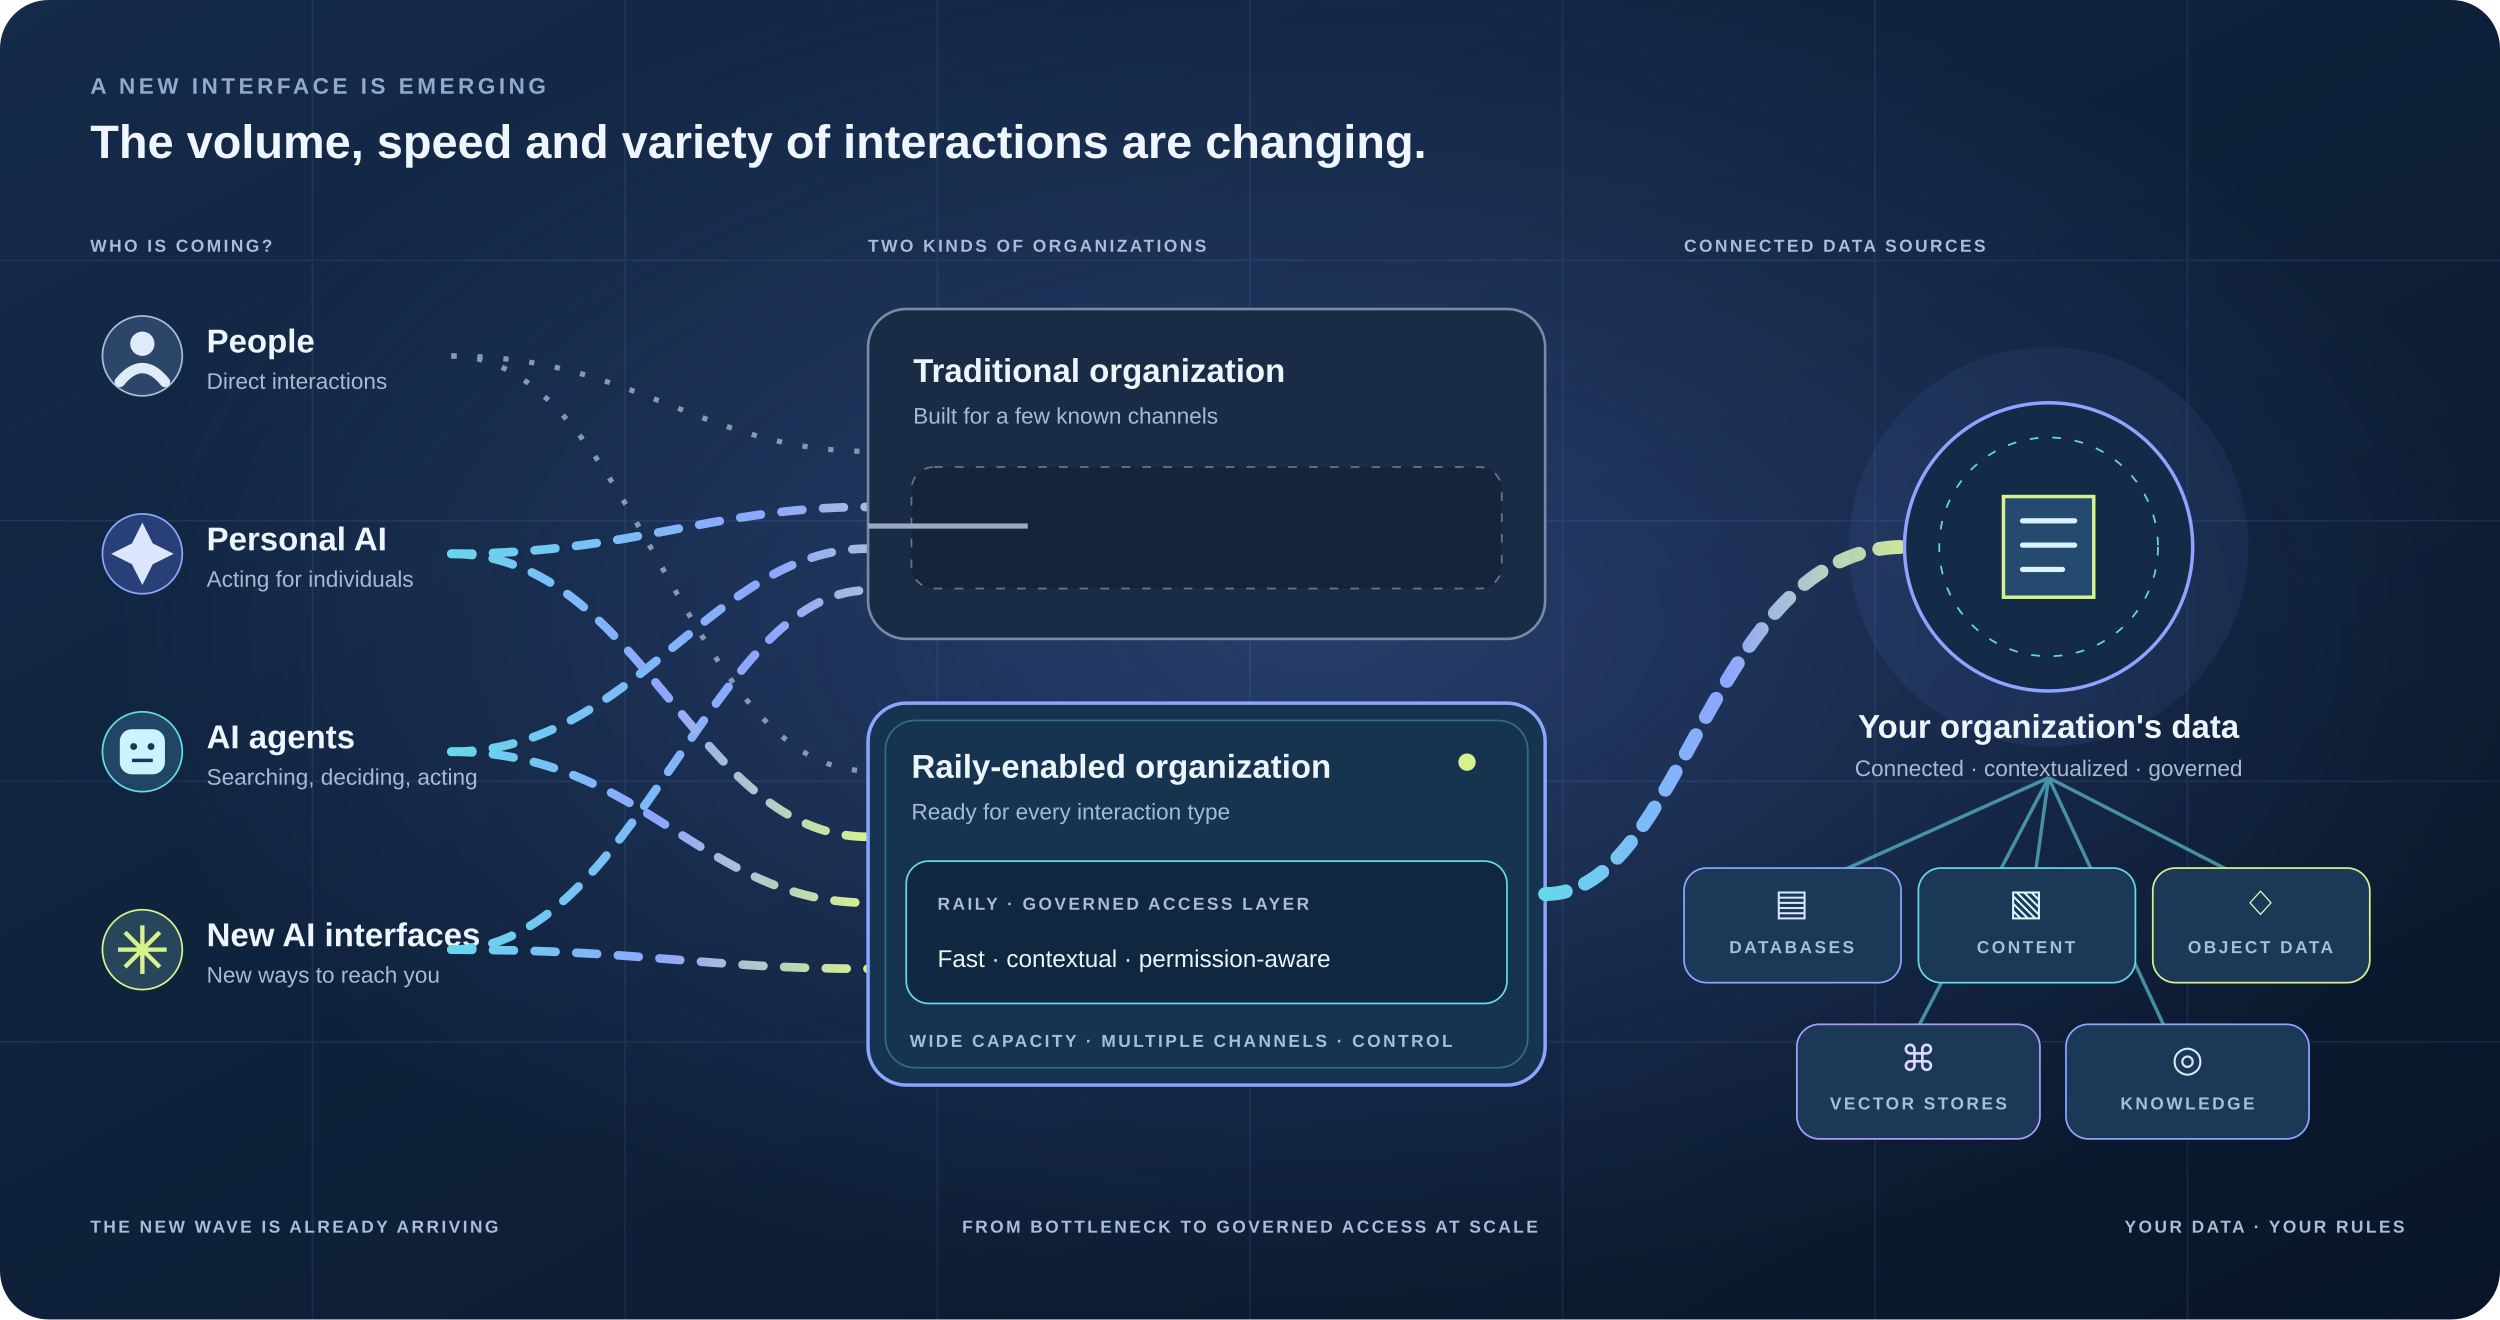
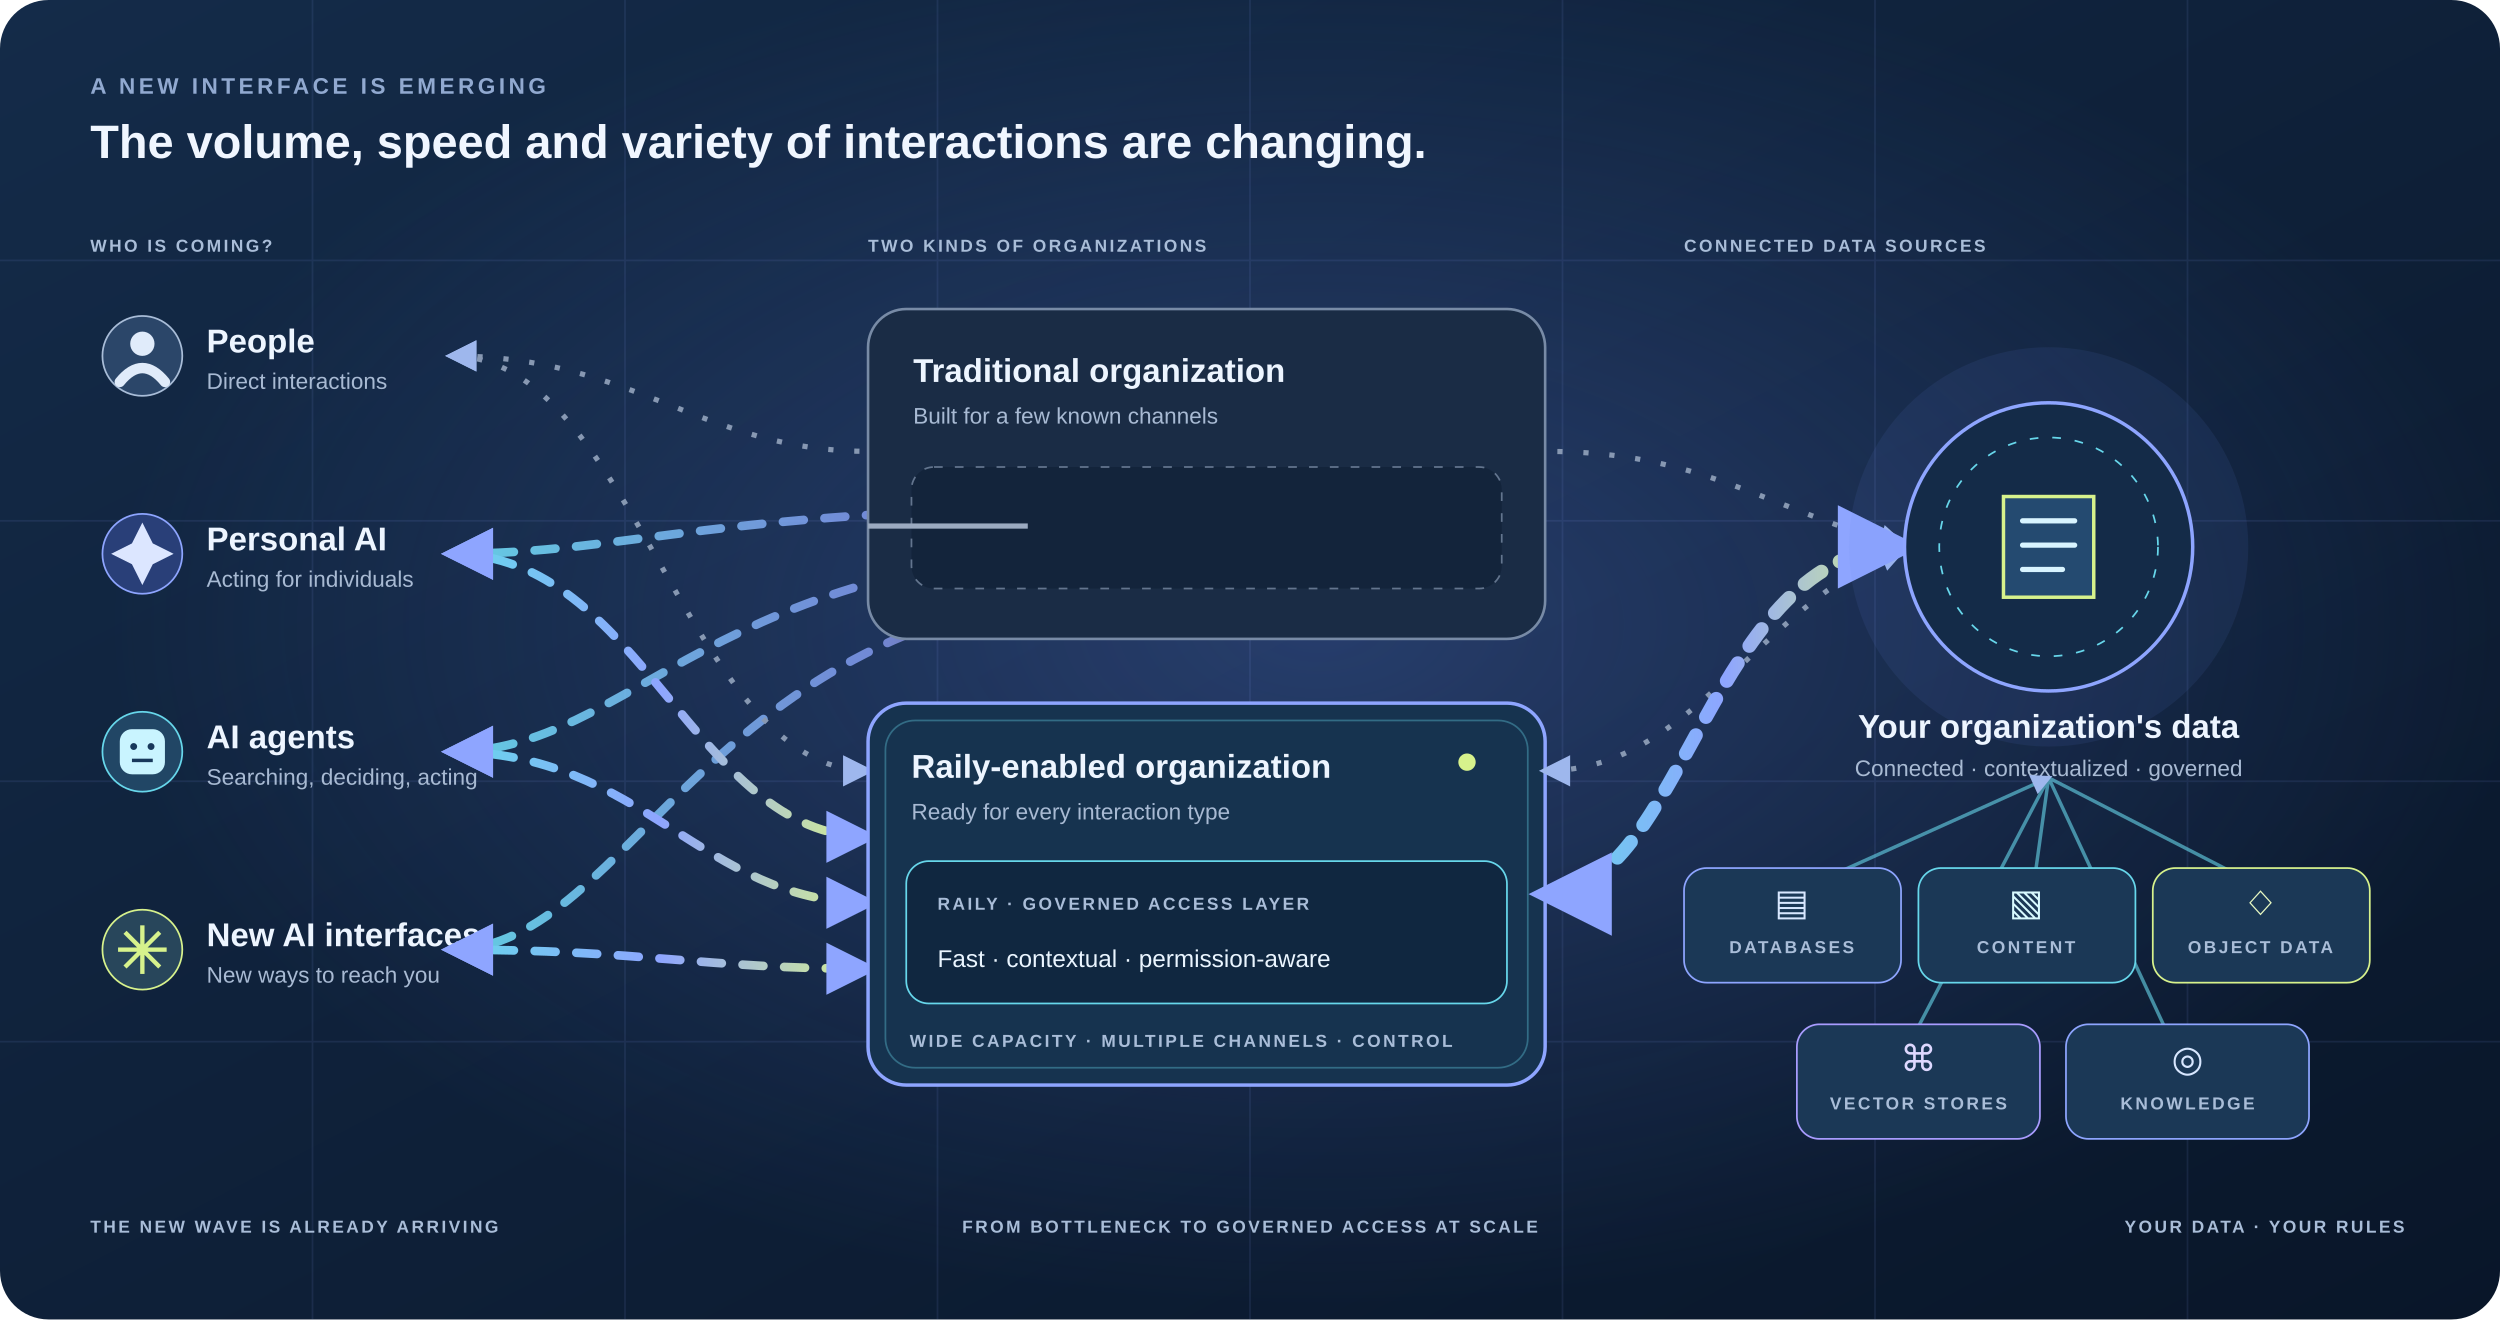
<svg xmlns="http://www.w3.org/2000/svg" viewBox="0 0 1440 760" role="img" aria-labelledby="t d">
  <defs>
    <linearGradient id="bg" x2="1" y2="1">
      <stop stop-color="#142b49" />
      <stop offset="1" stop-color="#091629" />
    </linearGradient>
    <radialGradient id="halo">
      <stop stop-color="#6688ee" stop-opacity=".28" />
      <stop offset="1" stop-color="#6688ee" stop-opacity="0" />
    </radialGradient>
    <linearGradient id="fast">
      <stop stop-color="#67d7eb" />
      <stop offset=".5" stop-color="#8ea5ff" />
      <stop offset="1" stop-color="#d7f28c" />
    </linearGradient>
+     <linearGradient id="blocked" gradientUnits="userSpaceOnUse" x1="260" y1="0" x2="680" y2="0">
+       <stop stop-color="#67d7eb" stop-opacity=".95" />
+       <stop offset=".58" stop-color="#8ea5ff" stop-opacity=".75" />
+       <stop offset="1" stop-color="#ff8c9b" stop-opacity=".06" />
+     </linearGradient>
+     <marker id="arrowBlue" viewBox="0 0 10 10" refX="8" refY="5" markerWidth="6" markerHeight="6" orient="auto-start-reverse">
+       <path d="M0 0L10 5L0 10Z" fill="#9eb7ed" />
+     </marker>
+     <marker id="arrowFast" viewBox="0 0 10 10" refX="8" refY="5" markerWidth="6" markerHeight="6" orient="auto-start-reverse">
+       <path d="M0 0L10 5L0 10Z" fill="#8ea5ff" />
+     </marker>
    <style>
.cap{font:700 13px Arial;letter-spacing:2px;fill:#91a9d0}.head{font:700 19px Arial;fill:#edf5ff}.sub{font:13px Arial;fill:#a8bad3}.tiny{font:700 10px Arial;letter-spacing:1.4px;fill:#a9bdd8}
.fast{fill:none;stroke:url(#fast);stroke-linecap:round;stroke-dasharray:12 12;animation:move 3s linear infinite}.slow{fill:none;stroke:#8798b2;stroke-width:3;stroke-dasharray:3 12;animation:move 12s linear infinite}
@keyframes move{to{stroke-dashoffset:-192}}@media(prefers-reduced-motion:reduce){.fast,.slow{animation:none}}
</style>
  </defs>
  <rect width="1440" height="760" rx="28" fill="url(#bg)" />
  <ellipse cx="760" cy="360" rx="700" ry="390" fill="url(#halo)" />
  <g opacity=".1" stroke="#8ea5ff">
    <path d="M0 150H1440M0 300H1440M0 450H1440M0 600H1440" />
    <path d="M180 0V760M360 0V760M540 0V760M720 0V760M900 0V760M1080 0V760M1260 0V760" />
  </g>
  <text x="52" y="54" class="cap">A NEW INTERFACE IS EMERGING</text>
  <text x="52" y="91" font-family="Arial" font-size="27" font-weight="700" fill="#f0f6ff">The volume, speed and variety of interactions are changing.</text>
  <text x="52" y="145" class="tiny">WHO IS COMING?</text>
  <g font-family="Arial">
    <g transform="translate(55 178)">
      <circle cx="27" cy="27" r="23" fill="#2b4669" stroke="#a9bdd8" />
      <circle cx="27" cy="20" r="7" fill="#e0ebfa" />
      <path d="M14 42Q27 26 40 42" fill="none" stroke="#e0ebfa" stroke-width="6" stroke-linecap="round" />
      <text x="64" y="25" class="head">People</text>
      <text x="64" y="46" class="sub">Direct interactions</text>
    </g>
    <g transform="translate(55 292)">
      <circle cx="27" cy="27" r="23" fill="#293f78" stroke="#8ea5ff" />
      <path d="M27 9L33 21L45 27L33 33L27 45L21 33L9 27L21 21Z" fill="#dce6ff" />
      <text x="64" y="25" class="head">Personal AI</text>
      <text x="64" y="46" class="sub">Acting for individuals</text>
    </g>
    <g transform="translate(55 406)">
      <circle cx="27" cy="27" r="23" fill="#214665" stroke="#67d7eb" />
      <rect x="14" y="14" width="26" height="26" rx="7" fill="#c9f4ff" />
      <circle cx="22" cy="24" r="2" fill="#18385b" />
      <circle cx="32" cy="24" r="2" fill="#18385b" />
      <path d="M21 32H33" stroke="#18385b" stroke-width="2" />
      <text x="64" y="25" class="head">AI agents</text>
      <text x="64" y="46" class="sub">Searching, deciding, acting</text>
    </g>
    <g transform="translate(55 520)">
      <circle cx="27" cy="27" r="23" fill="#28465b" stroke="#d7f28c" />
      <path d="M13 27H41M27 13V41M17 17L37 37M37 17L17 37" stroke="#d7f28c" stroke-width="2.5" />
      <text x="64" y="25" class="head">New AI interfaces</text>
      <text x="64" y="46" class="sub">New ways to reach you</text>
    </g>
  </g>
-   <path class="slow" d="M260 205 C365 205 405 260 500 260 H890" />
-   <path class="fast" stroke-width="5" d="M260 319 C365 319 410 292 500 292 H625" />
-   <path class="fast" stroke-width="5" d="M260 433 C365 433 410 316 500 316 H625" style="animation-delay:-1s" />
-   <path class="fast" stroke-width="5" d="M260 547 C365 547 410 340 500 340 H625" style="animation-delay:-2s" />
-   <g stroke="#ff8c9b" stroke-width="5" stroke-linecap="round">
-     <path d="M618 284L636 302M636 284L618 302" />
-     <path d="M618 308L636 326M636 308L618 326" />
-     <path d="M618 332L636 350M636 332L618 350" />
+   <path class="slow" marker-start="url(#arrowBlue)" marker-end="url(#arrowBlue)" d="M260 205 C365 205 405 260 500 260 H890 C980 260 1015 292 1097 315" />
+   <path fill="none" stroke="url(#blocked)" stroke-width="5" stroke-linecap="round" stroke-dasharray="12 12" marker-start="url(#arrowFast)" d="M260 319 C365 319 410 292 660 292" />
+   <path fill="none" stroke="url(#blocked)" stroke-width="5" stroke-linecap="round" stroke-dasharray="12 12" marker-start="url(#arrowFast)" d="M260 433 C365 433 410 316 660 316" style="animation:move 3s linear infinite;animation-delay:-1s" />
+   <path fill="none" stroke="url(#blocked)" stroke-width="5" stroke-linecap="round" stroke-dasharray="12 12" marker-start="url(#arrowFast)" d="M260 547 C365 547 410 340 660 340" style="animation:move 3s linear infinite;animation-delay:-2s" />
+   <g transform="translate(682 292)">
+     <path d="M-11 -18H11L18 -11V11L11 18H-11L-18 11V-11Z" fill="#512d43" stroke="#ff8c9b" stroke-width="3" />
+     <path d="M-8 0H8" stroke="#ffe5e9" stroke-width="4" stroke-linecap="round" />
  </g>
-   <path class="slow" stroke-width="3" d="M260 205 C365 205 395 444 500 444" />
-   <path class="fast" stroke-width="5" d="M260 319 C370 319 400 482 500 482" />
-   <path class="fast" stroke-width="5" d="M260 433 C370 433 405 520 500 520" style="animation-delay:-1s" />
-   <path class="fast" stroke-width="5" d="M260 547 C370 547 405 558 500 558" style="animation-delay:-2s" />
+   <g transform="translate(682 316)">
+     <path d="M-11 -18H11L18 -11V11L11 18H-11L-18 11V-11Z" fill="#512d43" stroke="#ff8c9b" stroke-width="3" />
+     <path d="M-8 0H8" stroke="#ffe5e9" stroke-width="4" stroke-linecap="round" />
+   </g>
+   <g transform="translate(682 340)">
+     <path d="M-11 -18H11L18 -11V11L11 18H-11L-18 11V-11Z" fill="#512d43" stroke="#ff8c9b" stroke-width="3" />
+     <path d="M-8 0H8" stroke="#ffe5e9" stroke-width="4" stroke-linecap="round" />
+   </g>
+   <path class="slow" marker-start="url(#arrowBlue)" marker-end="url(#arrowBlue)" stroke-width="3" d="M260 205 C365 205 395 444 500 444" />
+   <path class="fast" marker-start="url(#arrowFast)" marker-end="url(#arrowFast)" stroke-width="5" d="M260 319 C370 319 400 482 500 482" />
+   <path class="fast" marker-start="url(#arrowFast)" marker-end="url(#arrowFast)" stroke-width="5" d="M260 433 C370 433 405 520 500 520" style="animation-delay:-1s" />
+   <path class="fast" marker-start="url(#arrowFast)" marker-end="url(#arrowFast)" stroke-width="5" d="M260 547 C370 547 405 558 500 558" style="animation-delay:-2s" />
  <text x="500" y="145" class="tiny">TWO KINDS OF ORGANIZATIONS</text>
  <g transform="translate(500 178)">
    <rect width="390" height="190" rx="22" fill="#1a2c45" stroke="#788ba6" stroke-width="1.5" />
    <text x="26" y="42" class="head">Traditional organization</text>
    <text x="26" y="66" class="sub">Built for a few known channels</text>
    <rect x="25" y="91" width="340" height="70" rx="13" fill="#13243b" stroke="#63758e" stroke-dasharray="5 7" />
    <path d="M0 125H92" stroke="#9baac0" stroke-width="3" />
  </g>
  <g transform="translate(500 405)">
    <rect width="390" height="220" rx="22" fill="#16334f" stroke="#8ea5ff" stroke-width="2" />
    <rect x="10" y="10" width="370" height="200" rx="17" fill="none" stroke="#67d7eb" stroke-opacity=".35" />
    <circle cx="345" cy="34" r="5" fill="#d7f28c" />
    <text x="25" y="43" class="head">Raily-enabled organization</text>
    <text x="25" y="67" class="sub">Ready for every interaction type</text>
    <rect x="22" y="91" width="346" height="82" rx="13" fill="#102740" stroke="#67d7eb" />
    <text x="40" y="119" class="tiny" fill="#a4eafa">RAILY · GOVERNED ACCESS LAYER</text>
    <text x="40" y="152" font-family="Arial" font-size="14" fill="#eaf5ff">Fast · contextual · permission-aware</text>
    <text x="24" y="198" class="tiny" fill="#d7f28c">WIDE CAPACITY · MULTIPLE CHANNELS · CONTROL</text>
  </g>
-   <path class="fast" stroke-width="8" d="M890 515 C970 515 985 315 1097 315" />
+   <path class="slow" marker-start="url(#arrowBlue)" marker-end="url(#arrowBlue)" stroke-width="3" d="M890 444 C975 444 1010 350 1097 315" />
+   <path class="fast" marker-start="url(#arrowFast)" marker-end="url(#arrowFast)" stroke-width="8" d="M890 515 C970 515 985 315 1097 315" />
  <text x="970" y="145" class="tiny">CONNECTED DATA SOURCES</text>
  <g transform="translate(1030 190)">
    <circle cx="150" cy="125" r="115" fill="#6889e8" opacity=".09" />
    <circle cx="150" cy="125" r="83" fill="#142b48" stroke="#8ea5ff" stroke-width="2" />
    <circle cx="150" cy="125" r="63" fill="none" stroke="#67d7eb" stroke-dasharray="5 8" />
    <path d="M124 96H176V154H124Z" fill="#244a70" stroke="#d7f28c" stroke-width="2" />
    <path d="M135 110H165M135 124H165M135 138H158" stroke="#d8f4ff" stroke-width="3" stroke-linecap="round" />
    <text x="150" y="235" text-anchor="middle" class="head">Your organization's data</text>
    <text x="150" y="257" text-anchor="middle" class="sub">Connected · contextualized · governed</text>
  </g>
-   <g stroke="#67d7eb" stroke-opacity=".6" fill="none" stroke-width="2">
+   <g stroke="#67d7eb" stroke-opacity=".6" fill="none" stroke-width="2" marker-start="url(#arrowBlue)" marker-end="url(#arrowBlue)">
    <path d="M1180 448L1020 520M1180 448L1170 520M1180 448L1320 520M1180 448L1090 620M1180 448L1260 620" />
  </g>
  <g font-family="Arial">
    <g transform="translate(970 500)">
      <rect width="125" height="66" rx="13" fill="#1b3856" stroke="#8ea5ff" />
      <text x="62" y="27" text-anchor="middle" font-size="21" fill="#d8e7ff">▤</text>
      <text x="62" y="49" text-anchor="middle" class="tiny">DATABASES</text>
    </g>
    <g transform="translate(1105 500)">
      <rect width="125" height="66" rx="13" fill="#1b3856" stroke="#67d7eb" />
      <text x="62" y="27" text-anchor="middle" font-size="21" fill="#d8faff">▧</text>
      <text x="62" y="49" text-anchor="middle" class="tiny">CONTENT</text>
    </g>
    <g transform="translate(1240 500)">
      <rect width="125" height="66" rx="13" fill="#1b3856" stroke="#d7f28c" />
      <text x="62" y="27" text-anchor="middle" font-size="21" fill="#e7f8c2">◇</text>
      <text x="62" y="49" text-anchor="middle" class="tiny">OBJECT DATA</text>
    </g>
    <g transform="translate(1035 590)">
      <rect width="140" height="66" rx="13" fill="#1b3856" stroke="#a99cff" />
      <text x="70" y="27" text-anchor="middle" font-size="21" fill="#ded8ff">⌘</text>
      <text x="70" y="49" text-anchor="middle" class="tiny">VECTOR STORES</text>
    </g>
    <g transform="translate(1190 590)">
      <rect width="140" height="66" rx="13" fill="#1b3856" stroke="#8ea5ff" />
      <text x="70" y="27" text-anchor="middle" font-size="21" fill="#d8e7ff">◎</text>
      <text x="70" y="49" text-anchor="middle" class="tiny">KNOWLEDGE</text>
    </g>
  </g>
  <text x="52" y="710" class="tiny">THE NEW WAVE IS ALREADY ARRIVING</text>
  <text x="720" y="710" text-anchor="middle" class="tiny">FROM BOTTLENECK TO GOVERNED ACCESS AT SCALE</text>
  <text x="1385" y="710" text-anchor="end" class="tiny">YOUR DATA · YOUR RULES</text>
</svg>
